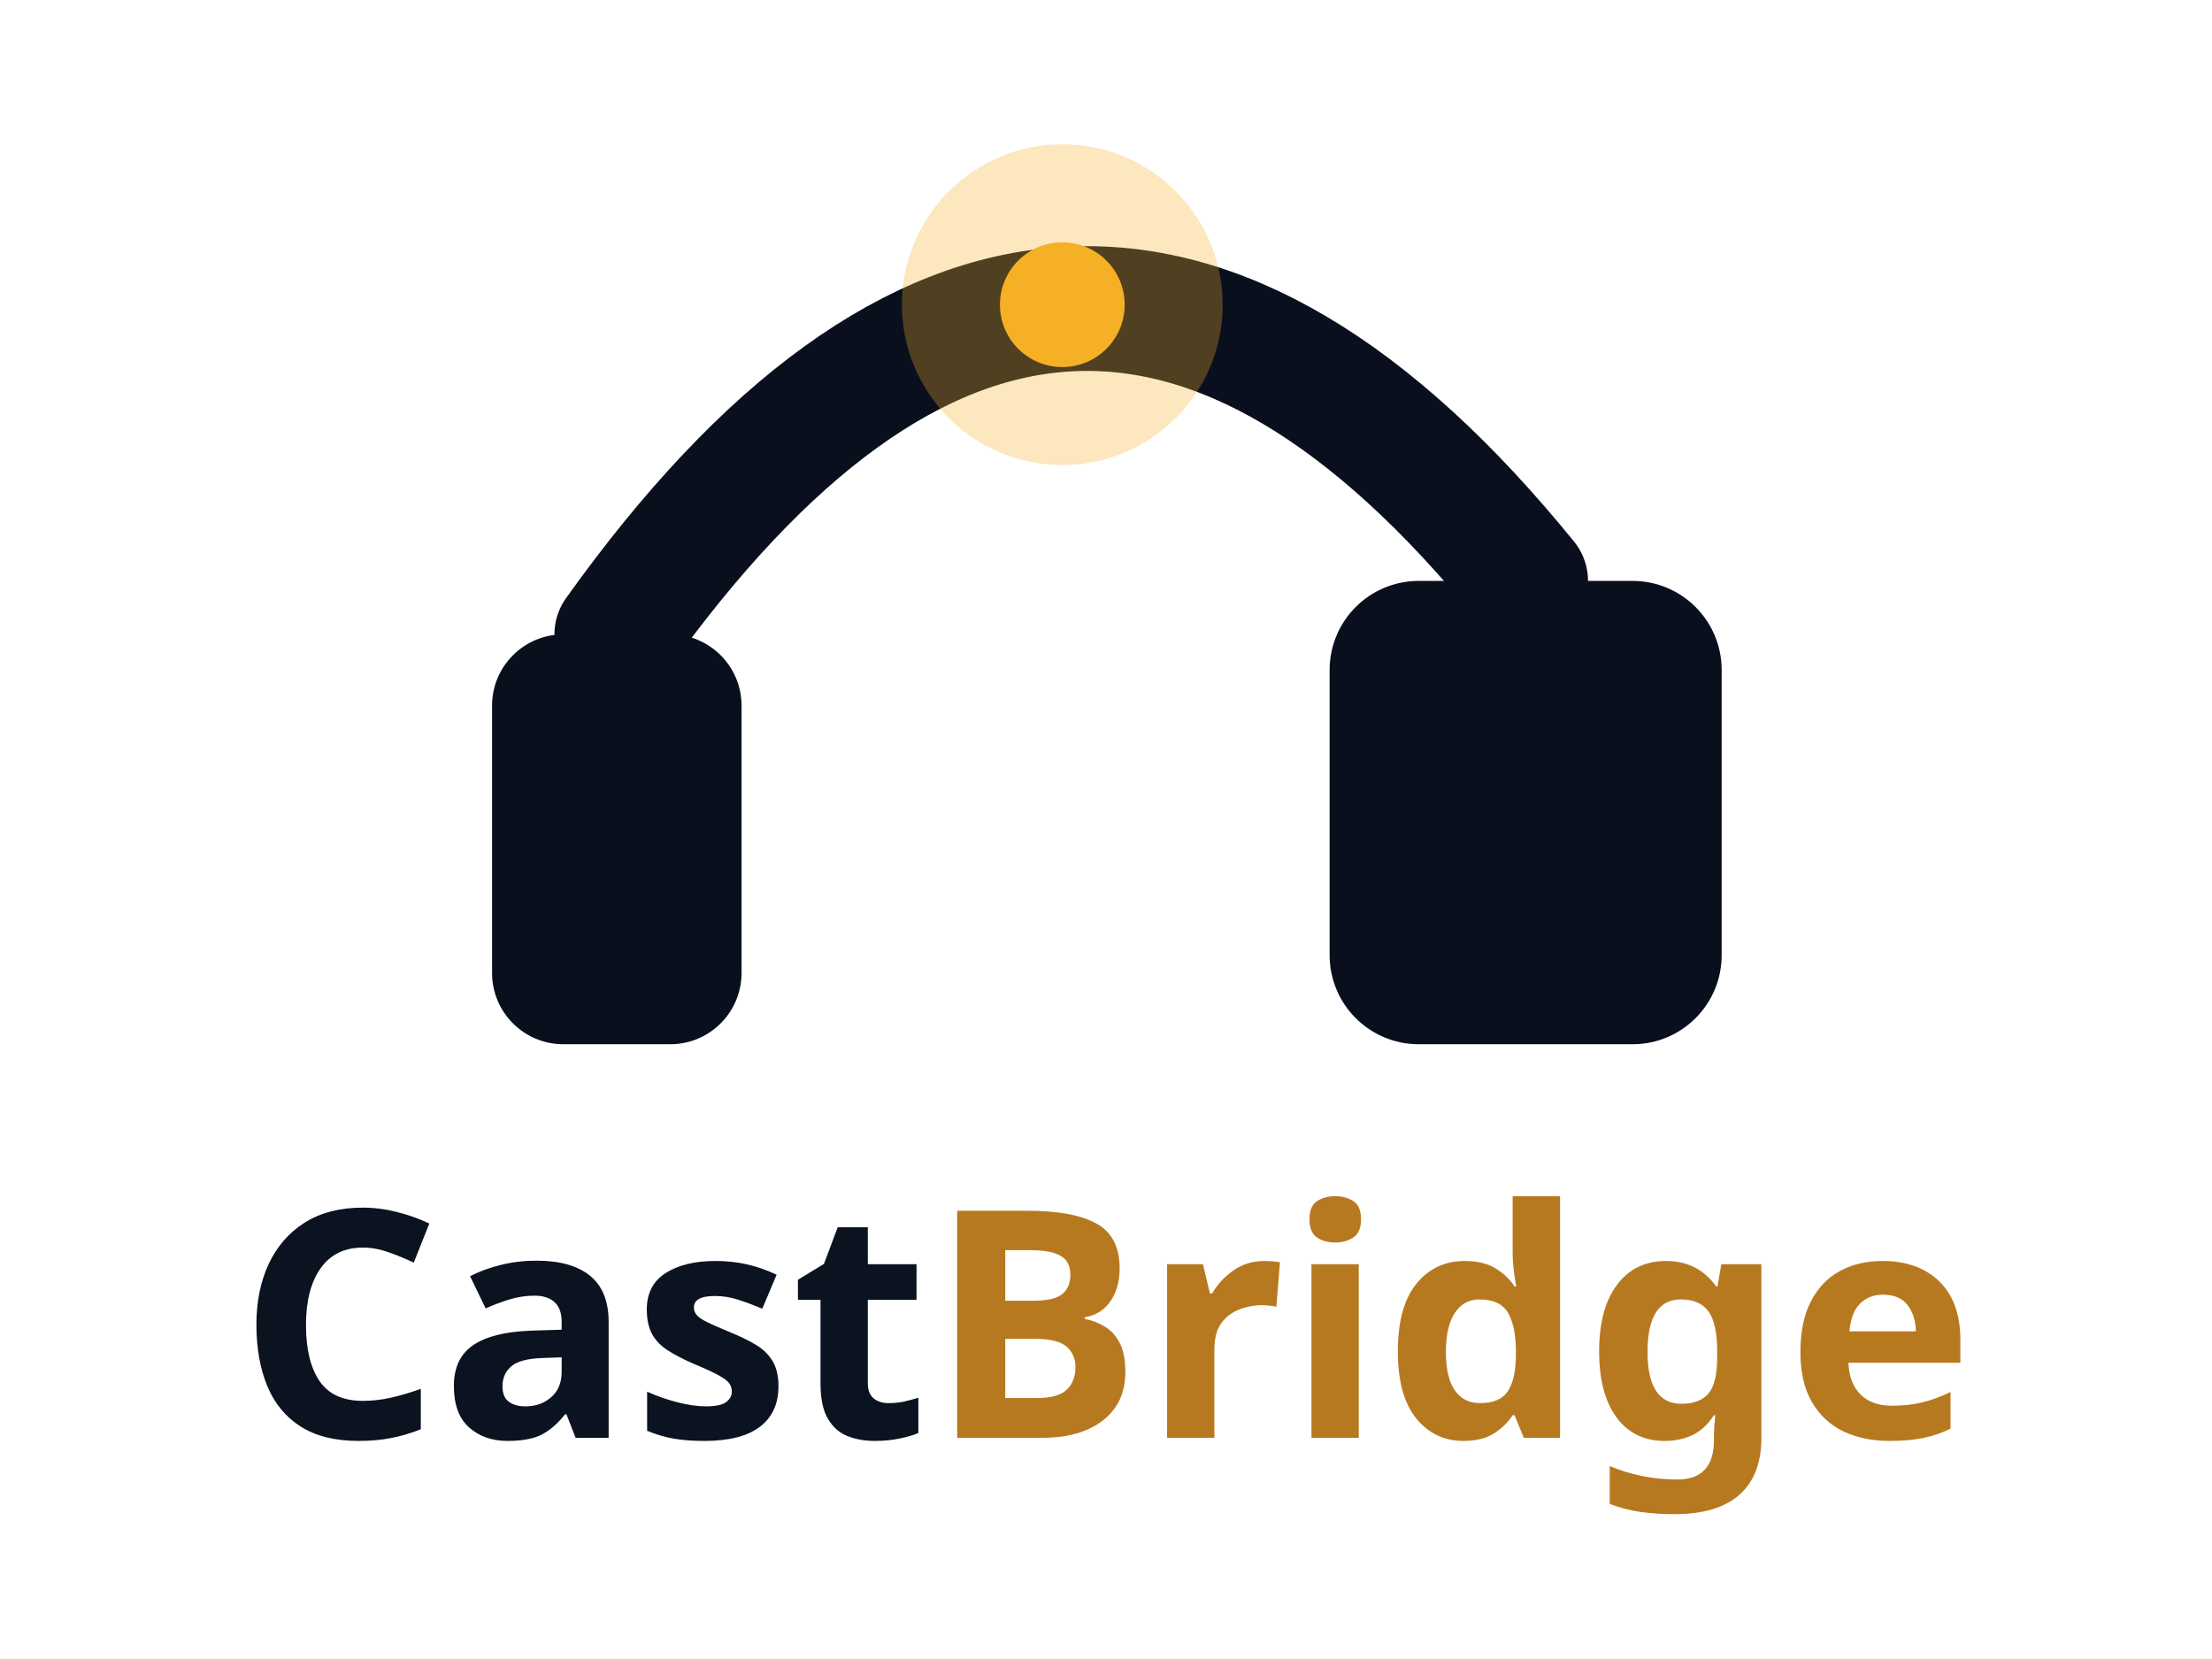
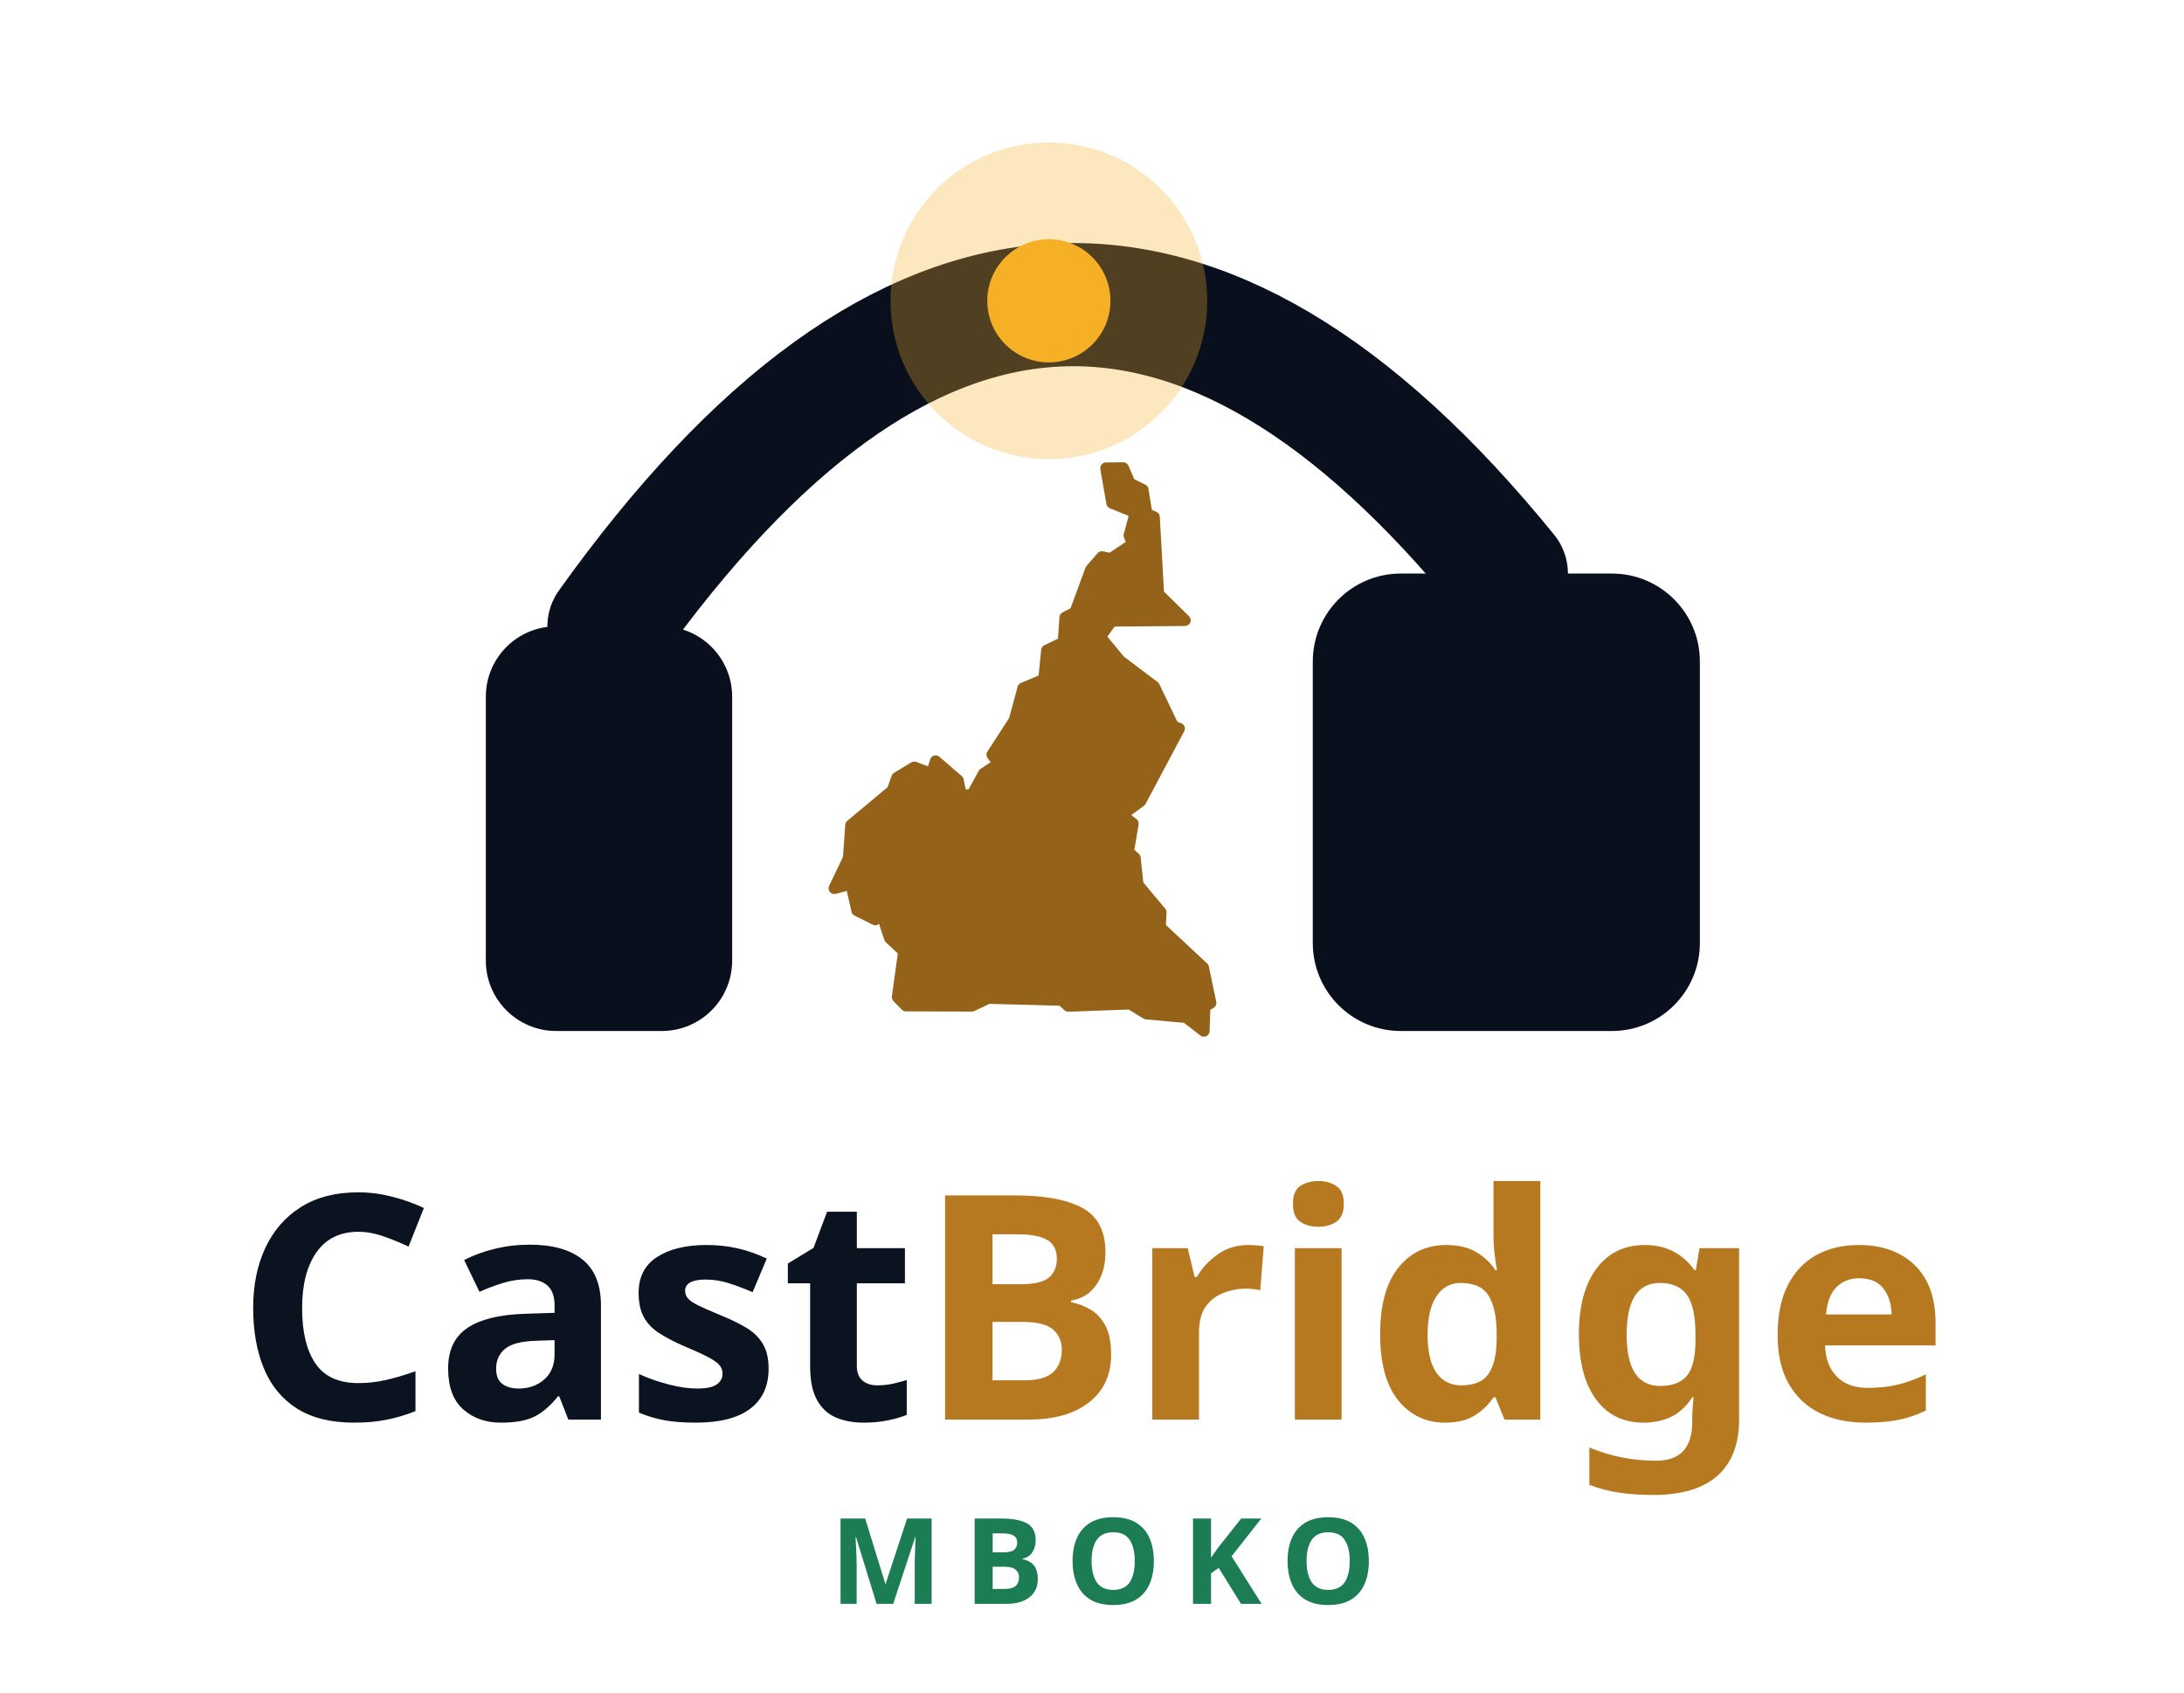
- <svg xmlns="http://www.w3.org/2000/svg" viewBox="0 0 320 240" width="320" height="240" role="img" aria-label="CastBridge logo vertical clair">
+ <svg xmlns="http://www.w3.org/2000/svg" viewBox="0 0 320 248" width="320" height="248" role="img" aria-label="CastBridge logo vertical clair">
  <defs>
    <g id="m">
      <path d="M70 148 Q120 78 172 142" fill="none" stroke="#0A0F1E" stroke-width="14" stroke-linecap="round" />
      <circle cx="120" cy="111" r="18" fill="#F5B025" opacity="0.3" />
      <circle cx="120" cy="111" r="7" fill="#F5B025" />
      <rect x="56" y="148" width="28" height="46" rx="8" fill="#0A0F1E" />
      <rect x="150" y="142" width="44" height="52" rx="10" fill="#0A0F1E" />
+       <polygon points="95.61,177.78 97.24,174.37 97.50,170.61 102.21,166.68 102.74,165.21 104.70,164.02 106.67,164.76 107.13,163.32 109.67,165.51 110.01,167.15 111.24,167.21 112.59,164.75 114.31,163.61 113.56,162.59 116.09,158.68 117.07,155.04 119.44,154.04 119.77,150.74 121.66,149.82 121.85,147.00 122.99,146.40 124.77,141.56 126.03,140.11 127.04,140.32 129.55,138.64 129.14,137.68 129.84,135.06 127.18,133.98 126.49,130.02 128.45,130.00 129.21,131.76 130.68,132.48 131.12,135.20 131.96,135.58 132.45,144.34 135.47,147.31 127.14,147.38 125.83,149.20 128.07,151.91 131.97,154.85 134.13,159.36 134.81,159.62 130.42,167.88 128.28,169.44 129.56,170.42 129.02,173.64 129.79,174.34 130.11,177.38 132.73,180.51 132.63,182.21 137.55,186.80 138.39,190.81 137.71,191.23 137.62,194.00 135.61,192.44 131.08,192.03 129.25,190.90 122.21,191.16 121.48,190.48 113.12,190.26 111.26,191.14 103.75,191.12 102.80,190.15 103.52,184.94 101.92,183.45 101.39,181.87 102.55,180.11 100.27,181.33 98.20,180.30 97.51,177.28" fill="#946219" stroke="#946219" stroke-width="1.3" stroke-linejoin="round" opacity="1" />
    </g>
  </defs>
  <use href="#m" transform="translate(-1 -99) scale(1.289)" />
  <text x="160" y="208" text-anchor="middle" font-family="Bricolage Grotesque" font-weight="800" font-size="46" fill="#0B1220">Cast<tspan fill="#B7791F">Bridge</tspan>
  </text>
+   <text x="161.575" y="235" text-anchor="middle" font-family="Bricolage Grotesque" font-weight="700" font-size="17.5" letter-spacing="3.15" fill="#1C7C53">MBOKO</text>
</svg>
